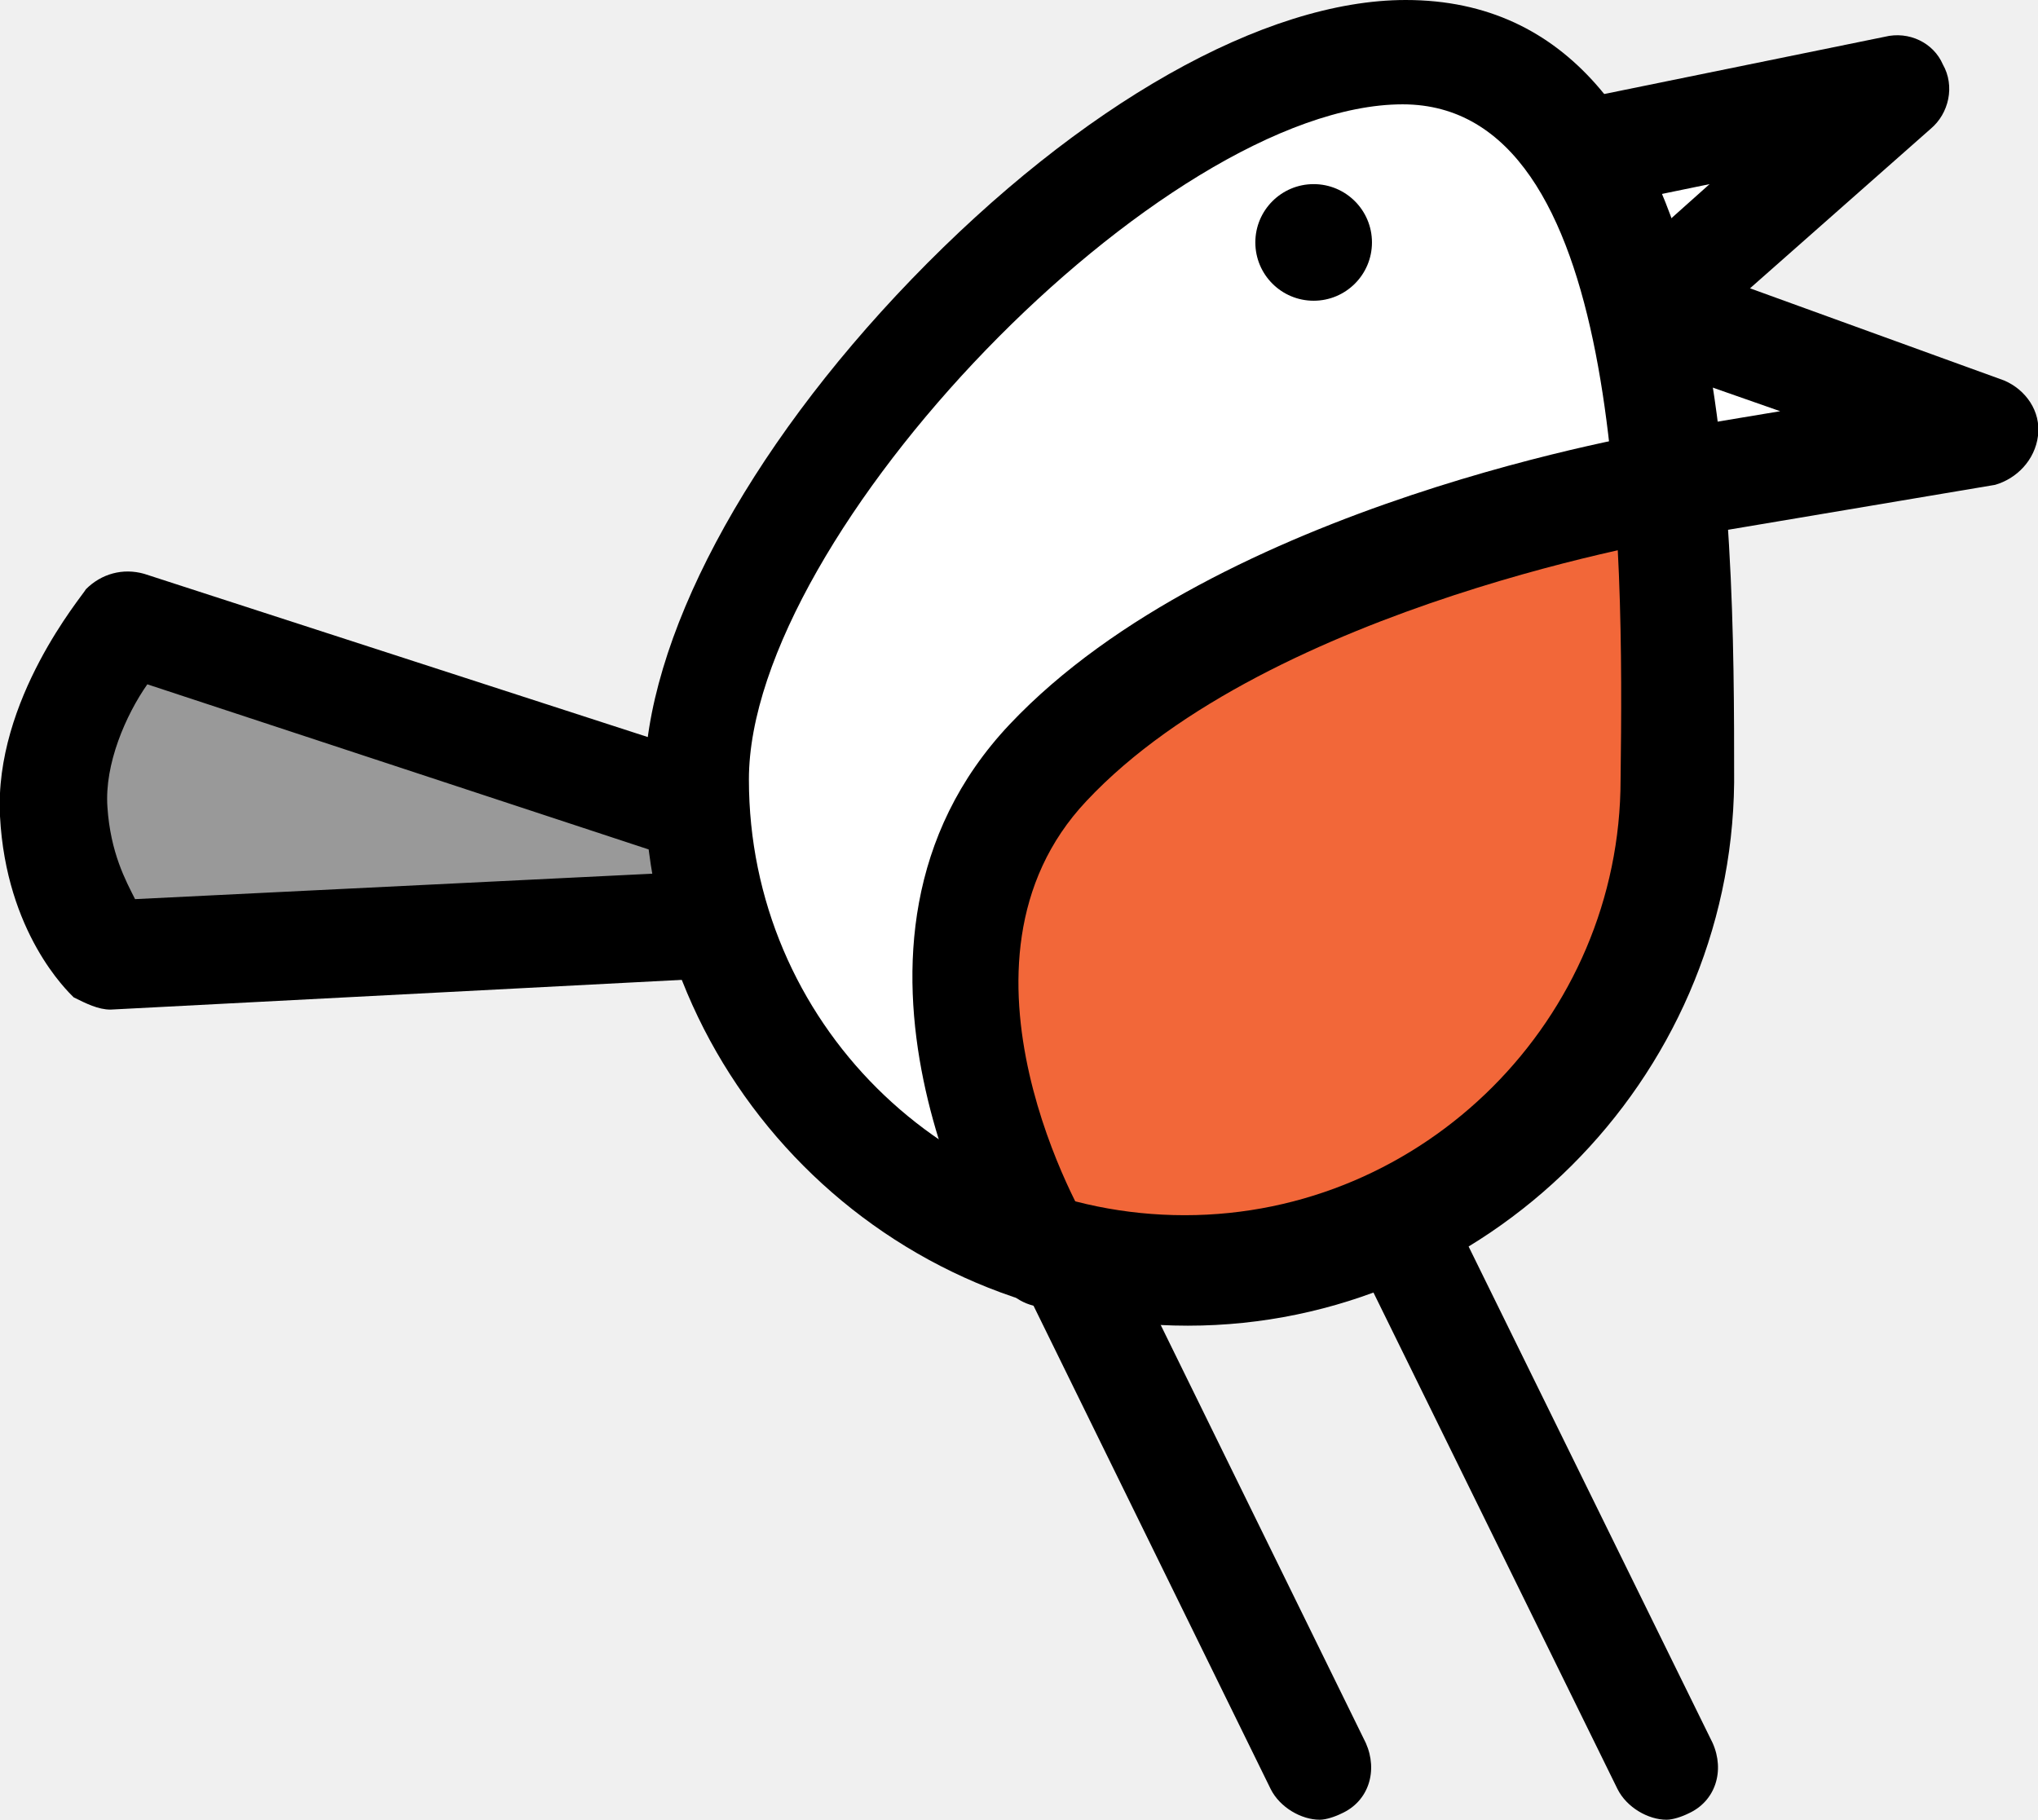
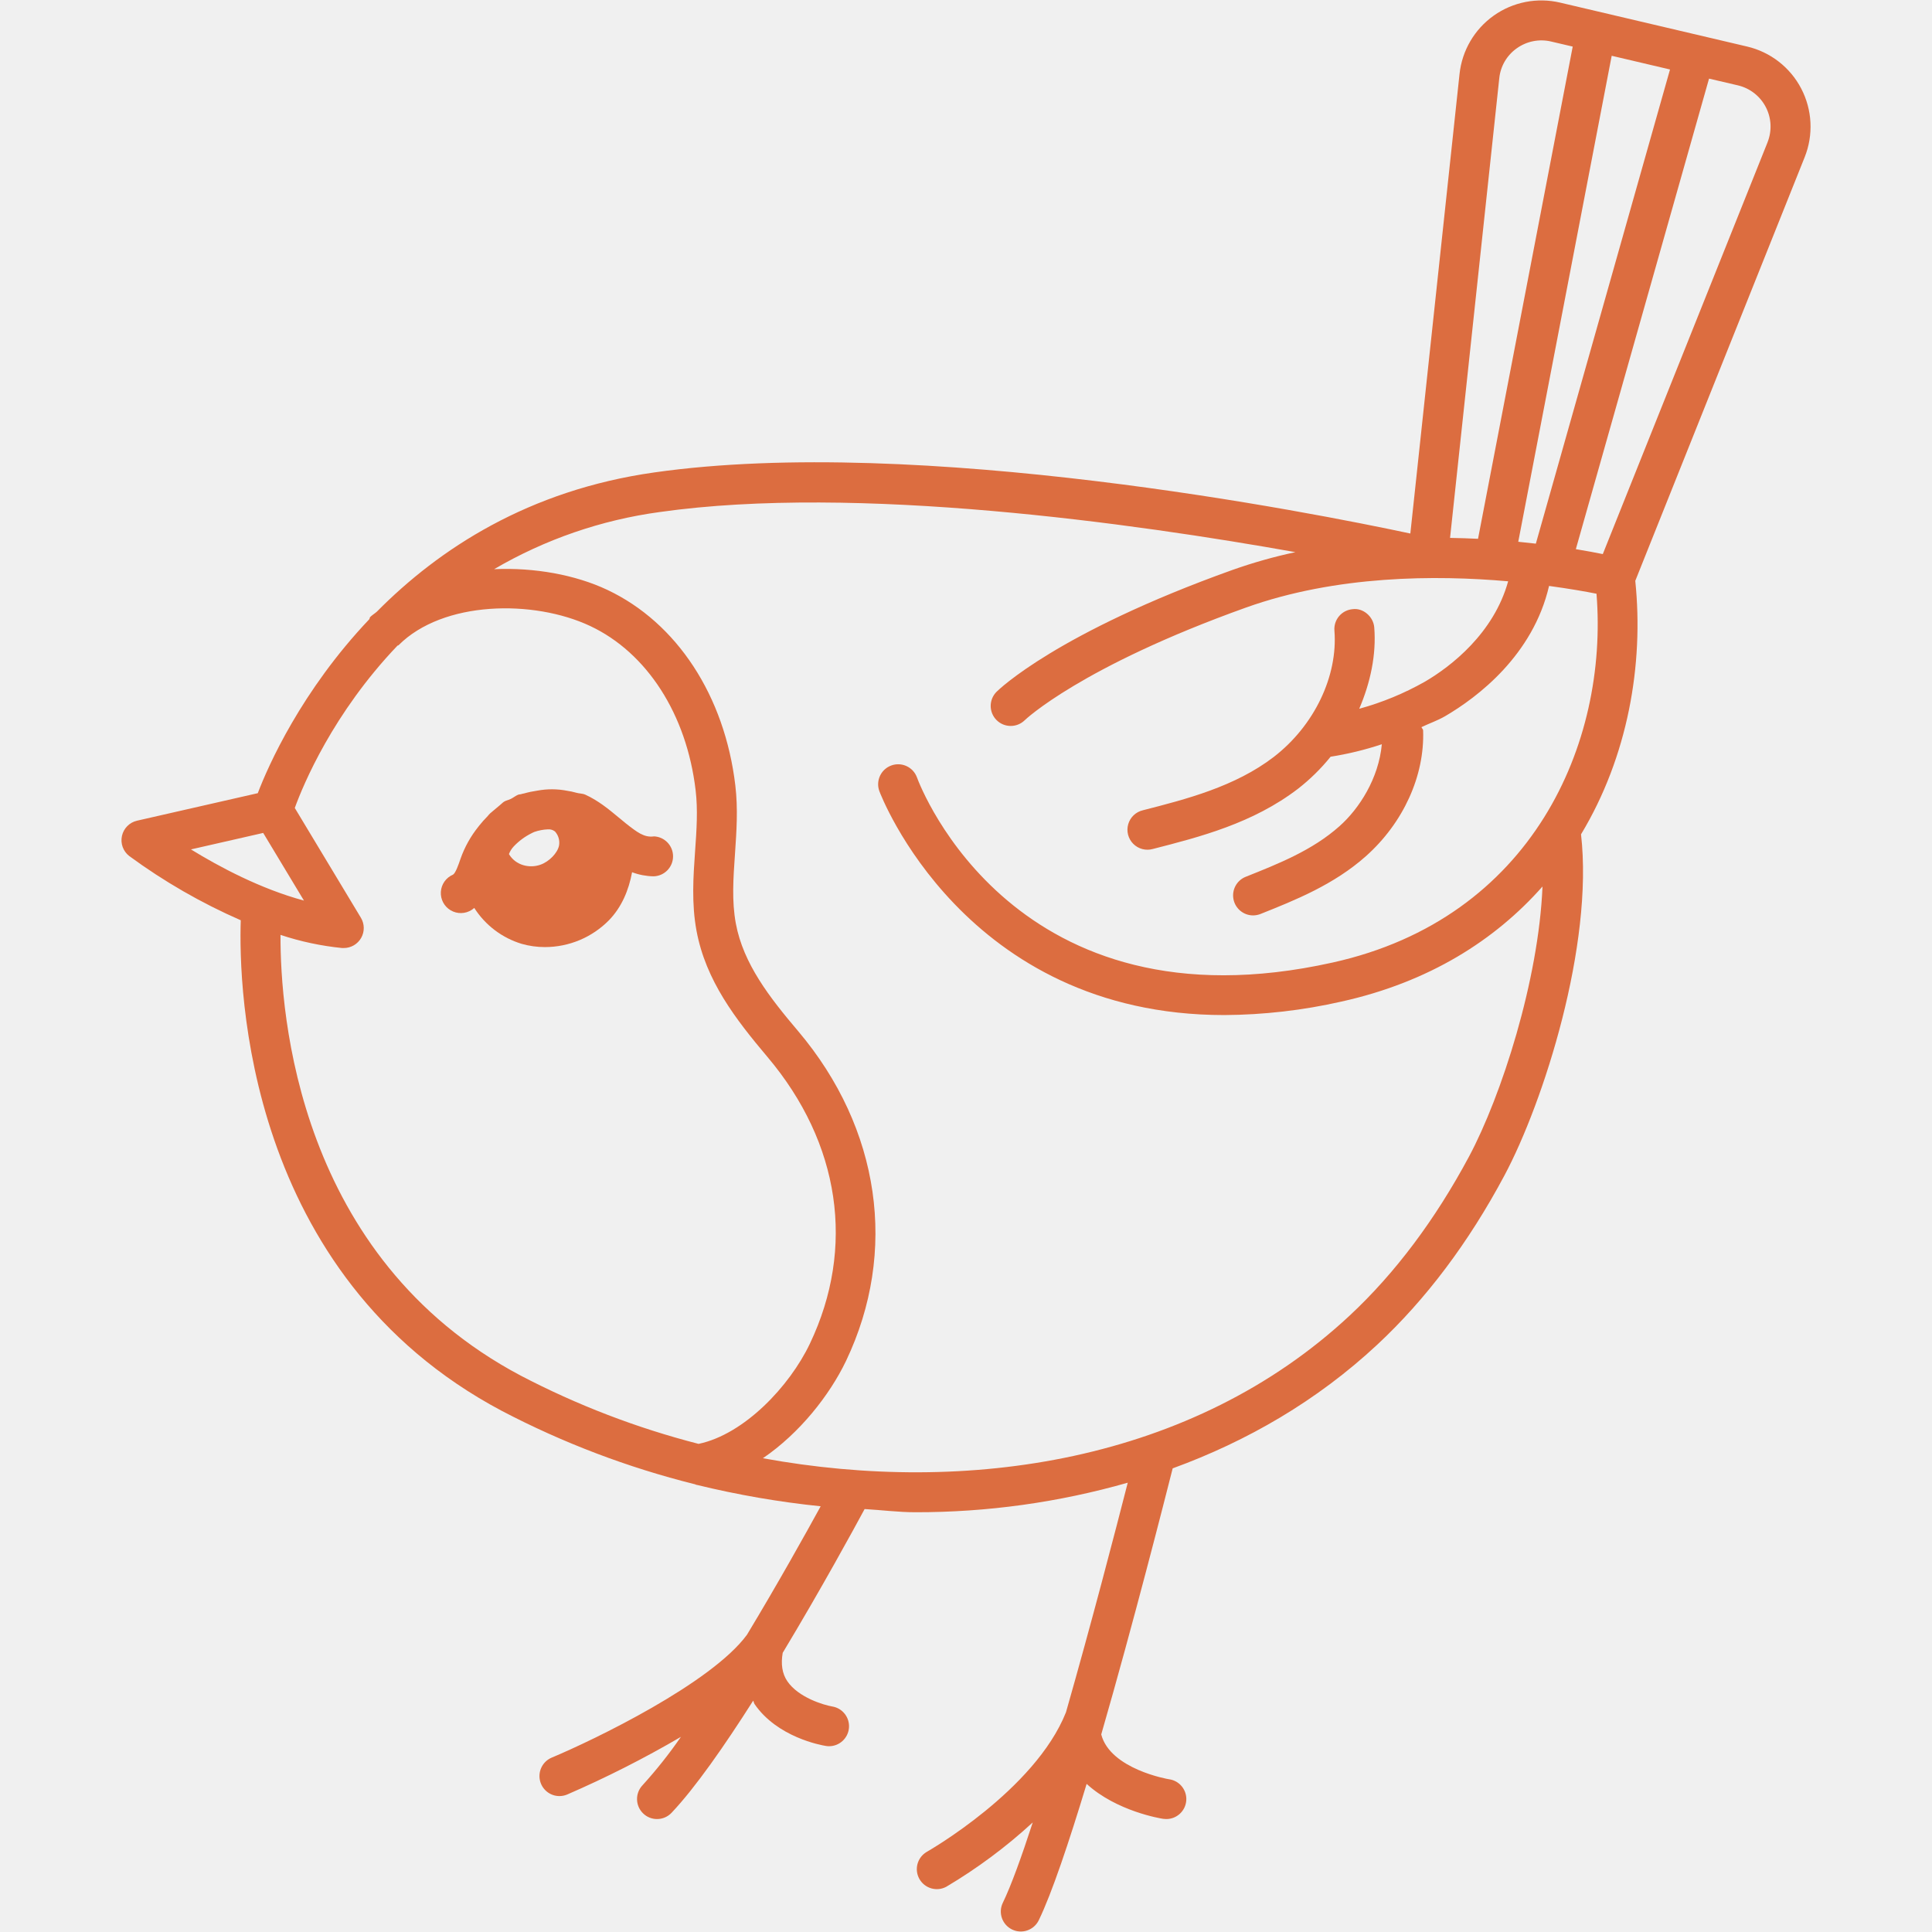
- <svg xmlns="http://www.w3.org/2000/svg" version="1.1" id="Layer_1" x="0px" y="0px" viewBox="0 0 66.4 59.3" style="enable-background:new 0 0 66.4 59.3;" xml:space="preserve">
-   <rect x="2.5" y="24.7" fill="#999" width="19.1" height="6.1" />
-   <rect x="2.1" y="21.6" fill="#999" width="10" height="6.1" />
-   <polyline fill="#F26739" points="34.1,40.3 31.3,30.4 36.3,22.5 53.7,15.8 54.2,29.1 45.8,39.9 " />
-   <polyline fill="#FFF" points="28,37.8 22.4,26.9 26.9,14.9 38.8,3.4 46.8,2.1 52,4.3 59.1,3.7 55.3,9.8 61.5,13.1 55,15.8 40.1,20    31.8,29.6 32.7,39.9  " />
-   <path d="M38.7,43.2c-9.8,0-17.7-8-17.7-17.7c0-4.6,3.3-10.8,8.7-16.4C35.2,3.4,41.2,0,45.8,0c10.7,0,10.7,16.6,10.7,25.5   C56.4,35.2,48.4,43.2,38.7,43.2z M45.7,3.4c-7.8,0-21.3,14-21.3,22c0,7.9,6.4,14.2,14.2,14.2s14.2-6.4,14.2-14.2   C52.9,17.7,52.9,3.4,45.7,3.4z" />
-   <path d="M54,11.6c-0.5,0-1-0.2-1.3-0.6c-0.6-0.7-0.6-1.8,0.2-2.5L55.7,6l-3.4,0.7c-0.9,0.2-1.9-0.4-2.1-1.4   c-0.2-0.9,0.4-1.9,1.4-2.1l9.8-2C62.2,1,63,1.4,63.3,2.1c0.4,0.7,0.2,1.6-0.4,2.1L55.2,11C54.8,11.5,54.4,11.6,54,11.6z" />
-   <path d="M54.7,17.5c-0.8,0-1.6-0.6-1.7-1.5c-0.2-1,0.5-1.9,1.4-2l3.6-0.6L54,12c-0.9-0.3-1.4-1.3-1.1-2.2c0.3-0.9,1.3-1.4,2.2-1.1   l10.2,3.7c0.7,0.3,1.2,1,1.1,1.8s-0.7,1.4-1.4,1.6l-10.1,1.7C54.9,17.5,54.8,17.5,54.7,17.5z" />
-   <circle cx="42.8" cy="7.9" r="1.9" />
-   <path d="M34.1,42.6c-0.6,0-1.2-0.3-1.5-0.9c-0.3-0.4-6.5-10.9,0.3-18.1s20.9-9.5,21.5-9.6c1-0.2,1.9,0.5,2,1.5c0.2,1-0.5,1.9-1.5,2   c-0.1,0-13.5,2.2-19.5,8.6c-5,5.3,0,13.8,0.1,13.9c0.5,0.8,0.2,1.9-0.6,2.4C34.7,42.5,34.4,42.6,34.1,42.6z" />
-   <path d="M3.6,32.9c-0.4,0-0.8-0.2-1.2-0.4c-0.2-0.2-2.2-2.1-2.4-5.9s2.7-7.2,2.8-7.4c0.5-0.5,1.2-0.7,1.9-0.5l18.2,5.9   c0.9,0.3,1.4,1.3,1.1,2.2c-0.3,0.9-1.3,1.4-2.2,1.1l-17-5.6c-0.7,1-1.4,2.6-1.3,4c0.1,1.5,0.6,2.4,0.9,3l18.3-0.9   c1-0.1,1.8,0.7,1.8,1.7s-0.7,1.8-1.7,1.8L3.6,32.9C3.7,32.9,3.6,32.9,3.6,32.9z" />
-   <path d="M43,59.3c-0.6,0-1.3-0.4-1.6-1l-7.8-15.9c-0.4-0.9-0.1-1.9,0.8-2.3c0.9-0.4,1.9-0.1,2.3,0.8l7.8,15.9   c0.4,0.9,0.1,1.9-0.8,2.3C43.5,59.2,43.2,59.3,43,59.3z" />
-   <path d="M54.3,59.3c-0.6,0-1.3-0.4-1.6-1l-8.6-17.5c-0.4-0.9-0.1-1.9,0.8-2.3c0.9-0.4,1.9-0.1,2.3,0.8l8.6,17.5   c0.4,0.9,0.1,1.9-0.8,2.3C54.8,59.2,54.5,59.3,54.3,59.3z" />
+ <svg xmlns="http://www.w3.org/2000/svg" viewBox="0 0 860 860">
+   <path fill="#dc6d40" d="M291,372.32h0c-4.29.55-7.36-1.83-12.46-5.84l-3.45-2.84c-4.11-3.42-8.81-7.29-14.51-9.89-1.32-.6-2.79-.47-4.15-.9a27.54,27.54,0,0,0-3.88-.83,35.21,35.21,0,0,0-13.42-.07,44.13,44.13,0,0,0-5.9,1.25c-.31.09-.53.07-.84.17l-.12.05c-.57.22-1.15.13-1.71.37-1.07.47-2,1.22-3.07,1.78s-2.22.71-3.13,1.29c-.71.45-1.3,1.16-2,1.68-.17.12-.31.27-.48.4-.66.52-1.31,1.06-1.94,1.63s-1.12.9-1.67,1.4-.86.93-1.28,1.41a47.82,47.82,0,0,0-3.72,4.18c-.08.12-.17.22-.25.33a48.48,48.48,0,0,0-8.05,14.45c-.81,2.38-2.18,6.36-3.33,7A8.91,8.91,0,1,0,210,405c.44-.24.71-.59,1.11-.85a38.14,38.14,0,0,0,21.14,16,37.56,37.56,0,0,0,10.37,1.43,40,40,0,0,0,28.45-11.95c5.58-5.73,8.8-13.29,10.29-21.37a28.72,28.72,0,0,0,9.53,1.82H291a8.9,8.9,0,0,0,0-17.79Zm-50.45,12.6c-4.83,1.71-11,.33-14-4.74a10.34,10.34,0,0,1,2.18-3.46,28.26,28.26,0,0,1,7.91-5.83c.4-.17.84-.45,1.21-.57a21.32,21.32,0,0,1,6-1.15,4.56,4.56,0,0,1,3.19.95,7.42,7.42,0,0,1,1.82,6.2C248.25,379.62,244.48,383.56,240.54,384.92Z" />
+   <path fill="#dc6d40" d="M801.8,39.45a36.57,36.57,0,0,0-24.13-18.74L694.49,1.17a36.62,36.62,0,0,0-44.8,31.76l-21.9,204.56c-43.46-9.28-218.6-44-336.57-27.19-56,7.93-95.79,34-123.5,62-.94.84-2.05,1.47-2.94,2.36-.27.28-.18.7-.41,1-30.21,31.85-45,65.23-49.62,77.41L61,365.32a8.91,8.91,0,0,0-3.47,15.73,259.68,259.68,0,0,0,49.64,28.59c-1,30.06,2,157.84,116.22,218.4a386.82,386.82,0,0,0,85.83,32.63c.31,0,.52.3.83.3h.12a407.92,407.92,0,0,0,55.14,9.53c-6.73,12.28-19.07,34.41-32.81,57.19-15.88,21.62-68.11,46.82-86.94,54.7A8.91,8.91,0,0,0,249,799.5a9.11,9.11,0,0,0,3.45-.69,473.68,473.68,0,0,0,50.65-25.67A206.84,206.84,0,0,1,286,794.69a8.91,8.91,0,0,0,.35,12.59,8.78,8.78,0,0,0,6.11,2.44,8.87,8.87,0,0,0,6.46-2.77c10.54-11.12,23.57-29.83,36.34-49.91.29.46.3,1,.6,1.48,10.12,14.78,29.56,18.31,31.76,18.66a7.5,7.5,0,0,0,1.42.12,8.9,8.9,0,0,0,1.45-17.68c-3.89-.66-15.07-4-20-11.21-2.36-3.46-2.94-7.69-2.08-12.68,17.22-28.59,31.9-55.54,36.46-64,7.54.44,15,1.42,22.58,1.42A342.78,342.78,0,0,0,502,660C496.63,681,485.83,722.57,474.5,762.2c-13.79,34.69-61.54,61.89-62,62.15a8.9,8.9,0,0,0,8.69,15.53,230,230,0,0,0,38.52-28.65c-5,15.34-9.61,28.12-13.32,35.77a8.89,8.89,0,1,0,16,7.77c5.8-11.93,13.43-34.67,21.31-60.7,13.29,12.18,32.94,15.4,34.11,15.56a9.51,9.51,0,0,0,1.28.09A8.9,8.9,0,0,0,520.36,792c-.25,0-26.15-4.45-30.16-19.94C504.66,722,518.49,667.42,522,653.62c33.13-12.09,64.16-30,91-55,21.73-20.23,40.79-45.59,56.67-75.37,17.48-32.74,39.73-102.56,34.1-151.86,20.83-34.55,28-75.49,24.15-112.84L803.31,70A36.65,36.65,0,0,0,801.8,39.45Zm-58.42-8.52L683.66,242c-2.52-.29-5.12-.58-7.83-.84L717.42,24.83Zm-76,3.89a18.57,18.57,0,0,1,7.82-13.34,18.84,18.84,0,0,1,15.24-3l9.63,2.26L657.92,239.84q-6-.3-12.45-.4ZM85,378.1l32.16-7.33,18.14,30.11C116,395.68,97.62,385.85,85,378.1ZM231.74,612.31c-99.25-52.62-107-161.15-106.88-196.16A127,127,0,0,0,152.29,422a6,6,0,0,0,.73,0,8.89,8.89,0,0,0,7.62-13.49l-29.42-48.86c3.82-10.51,17-42.16,45.69-72.23.14-.13.37-.07.5-.21,19.79-19.85,60.09-20.43,85.33-8.54s42.91,39.29,46.9,73.06c1.05,8.75.44,17.66-.23,27.1-.81,11.48-1.62,23.35.64,35.54,4.14,22.13,17.3,39.2,31.61,56.16,32.36,38.33,39.23,84.83,18.83,127.62-9,18.9-29.19,40.31-49.53,44.57A369.31,369.31,0,0,1,231.74,612.31ZM593.23,428.45C451.93,459.92,409.86,350.72,408.15,346a8.91,8.91,0,0,0-16.75,6.08c.41,1.15,37.67,99.76,153.59,99.76a241.67,241.67,0,0,0,52.12-6c39-8.65,68.39-27.33,89.51-51.23-1.7,41.65-18.25,93.14-32.72,120.24-15,28-32.83,51.84-53.11,70.75-70,65.26-170.32,80.12-261.2,63.51,16.31-11.11,29.62-27.94,37-43.3,23.21-48.66,15.27-103.52-21.26-146.76C342.56,444,330.88,429,327.55,411.1c-1.86-10-1.13-20.2-.38-31.05.67-9.85,1.39-20,.15-30.43-4.73-39.9-26-72.43-57-87.06-14.21-6.7-32.39-10-50.38-9.2a199.19,199.19,0,0,1,73.76-25.44c87.7-12.42,211.47,5.11,282.93,17.86a225.38,225.38,0,0,0-28,7.91c-78,27.94-104,53.21-105.06,54.28a8.91,8.91,0,0,0,12.55,12.65c.23-.25,25-23.83,98.53-50.18,40.25-14.39,84.52-14.52,116.68-11.68-6.38,23.12-25.48,37.92-37.06,44.68a127.93,127.93,0,0,1-29.23,12.06c5-11.68,7.65-24.11,6.69-36.18-.38-4.89-5-8.77-9.56-8.16a8.87,8.87,0,0,0-8.17,9.58c1.59,20.26-9,42.32-27,56.2-17.21,13.21-39,18.81-58.24,23.73a8.9,8.9,0,1,0,4.41,17.24c20.89-5.35,44.58-11.42,64.69-26.86a88.27,88.27,0,0,0,14.44-14.21,141.41,141.41,0,0,0,22.8-5.55C613.7,346.55,605,360,596.27,367.75c-12,10.71-27.15,16.72-41.78,22.55a8.91,8.91,0,0,0,3.3,17.18,9.05,9.05,0,0,0,3.31-.64c15.29-6.1,32.65-13,47-25.8,16.6-14.84,26.1-35.72,25.38-55.89,0-.6-.59-.92-.73-1.48,3.48-1.68,7.1-2.88,10.49-4.85,14.49-8.46,39.14-27.14,46.3-58,9,1.23,16.47,2.53,21.12,3.47C716,330.81,682.14,408.74,593.23,428.45ZM786.79,63.37,713.46,246.64c-3.16-.64-7.14-1.39-12-2.19L760.75,35l12.86,3a18.85,18.85,0,0,1,13.18,25.34Z" />
</svg>
